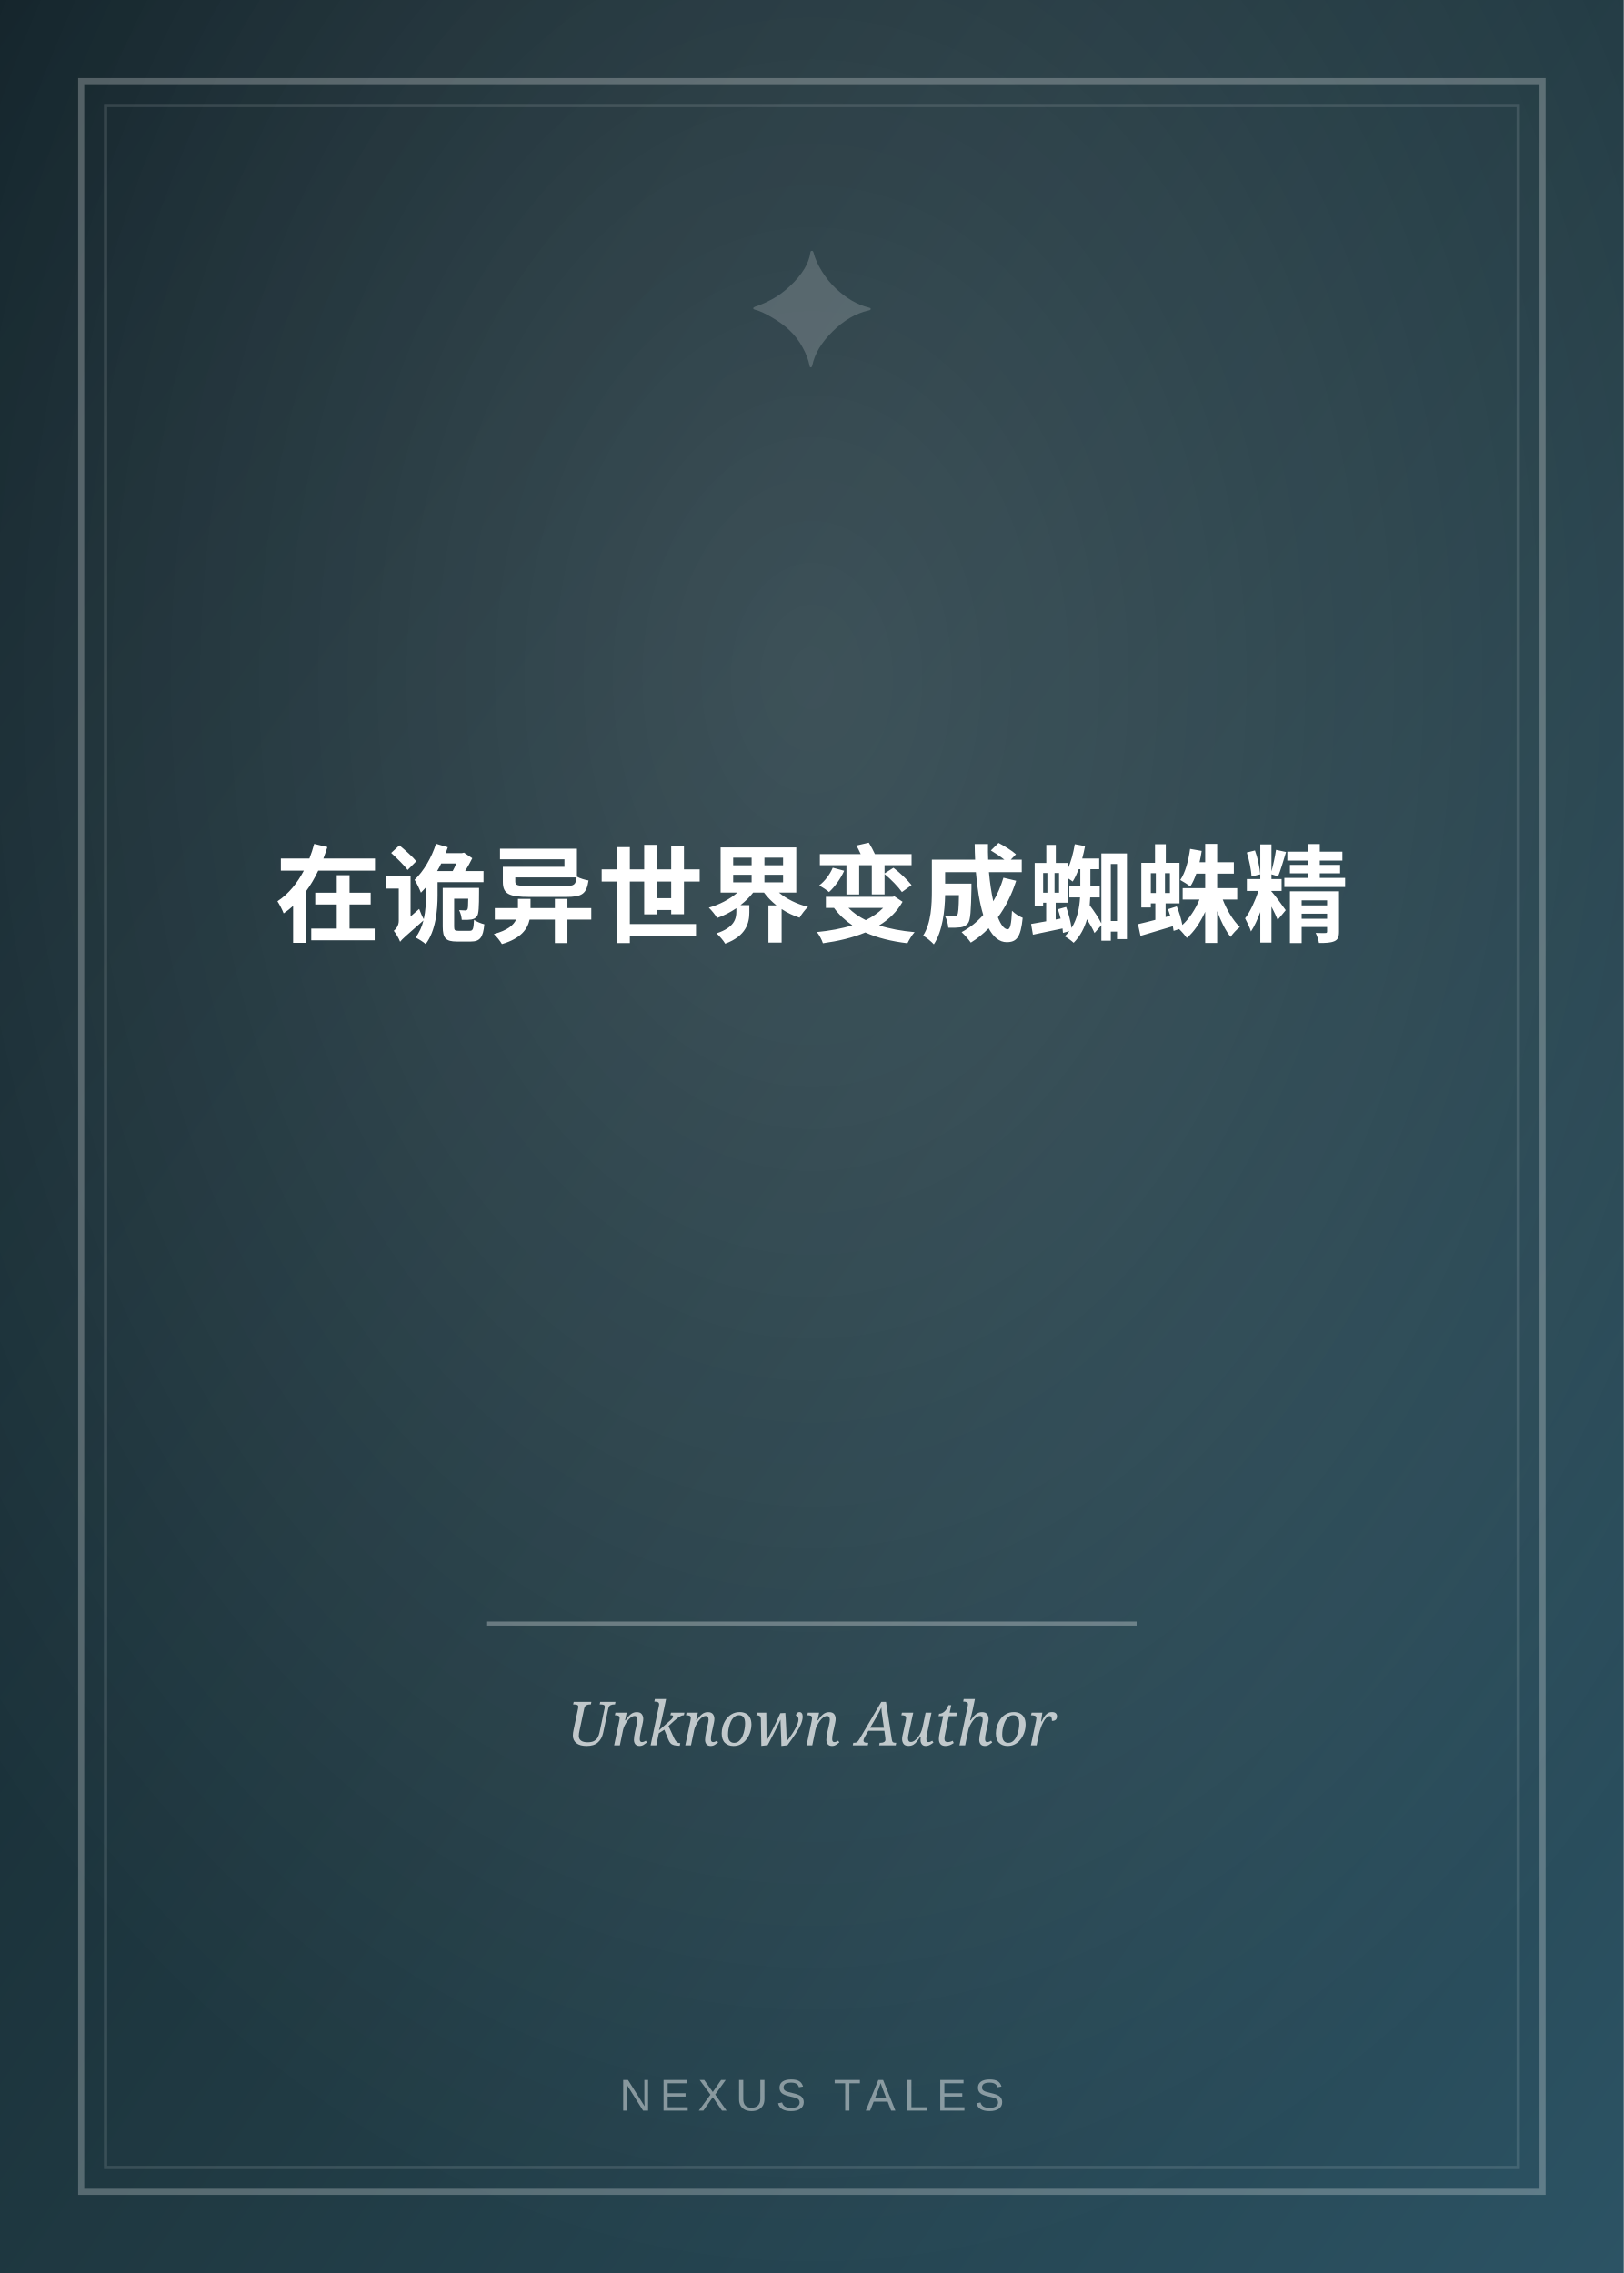
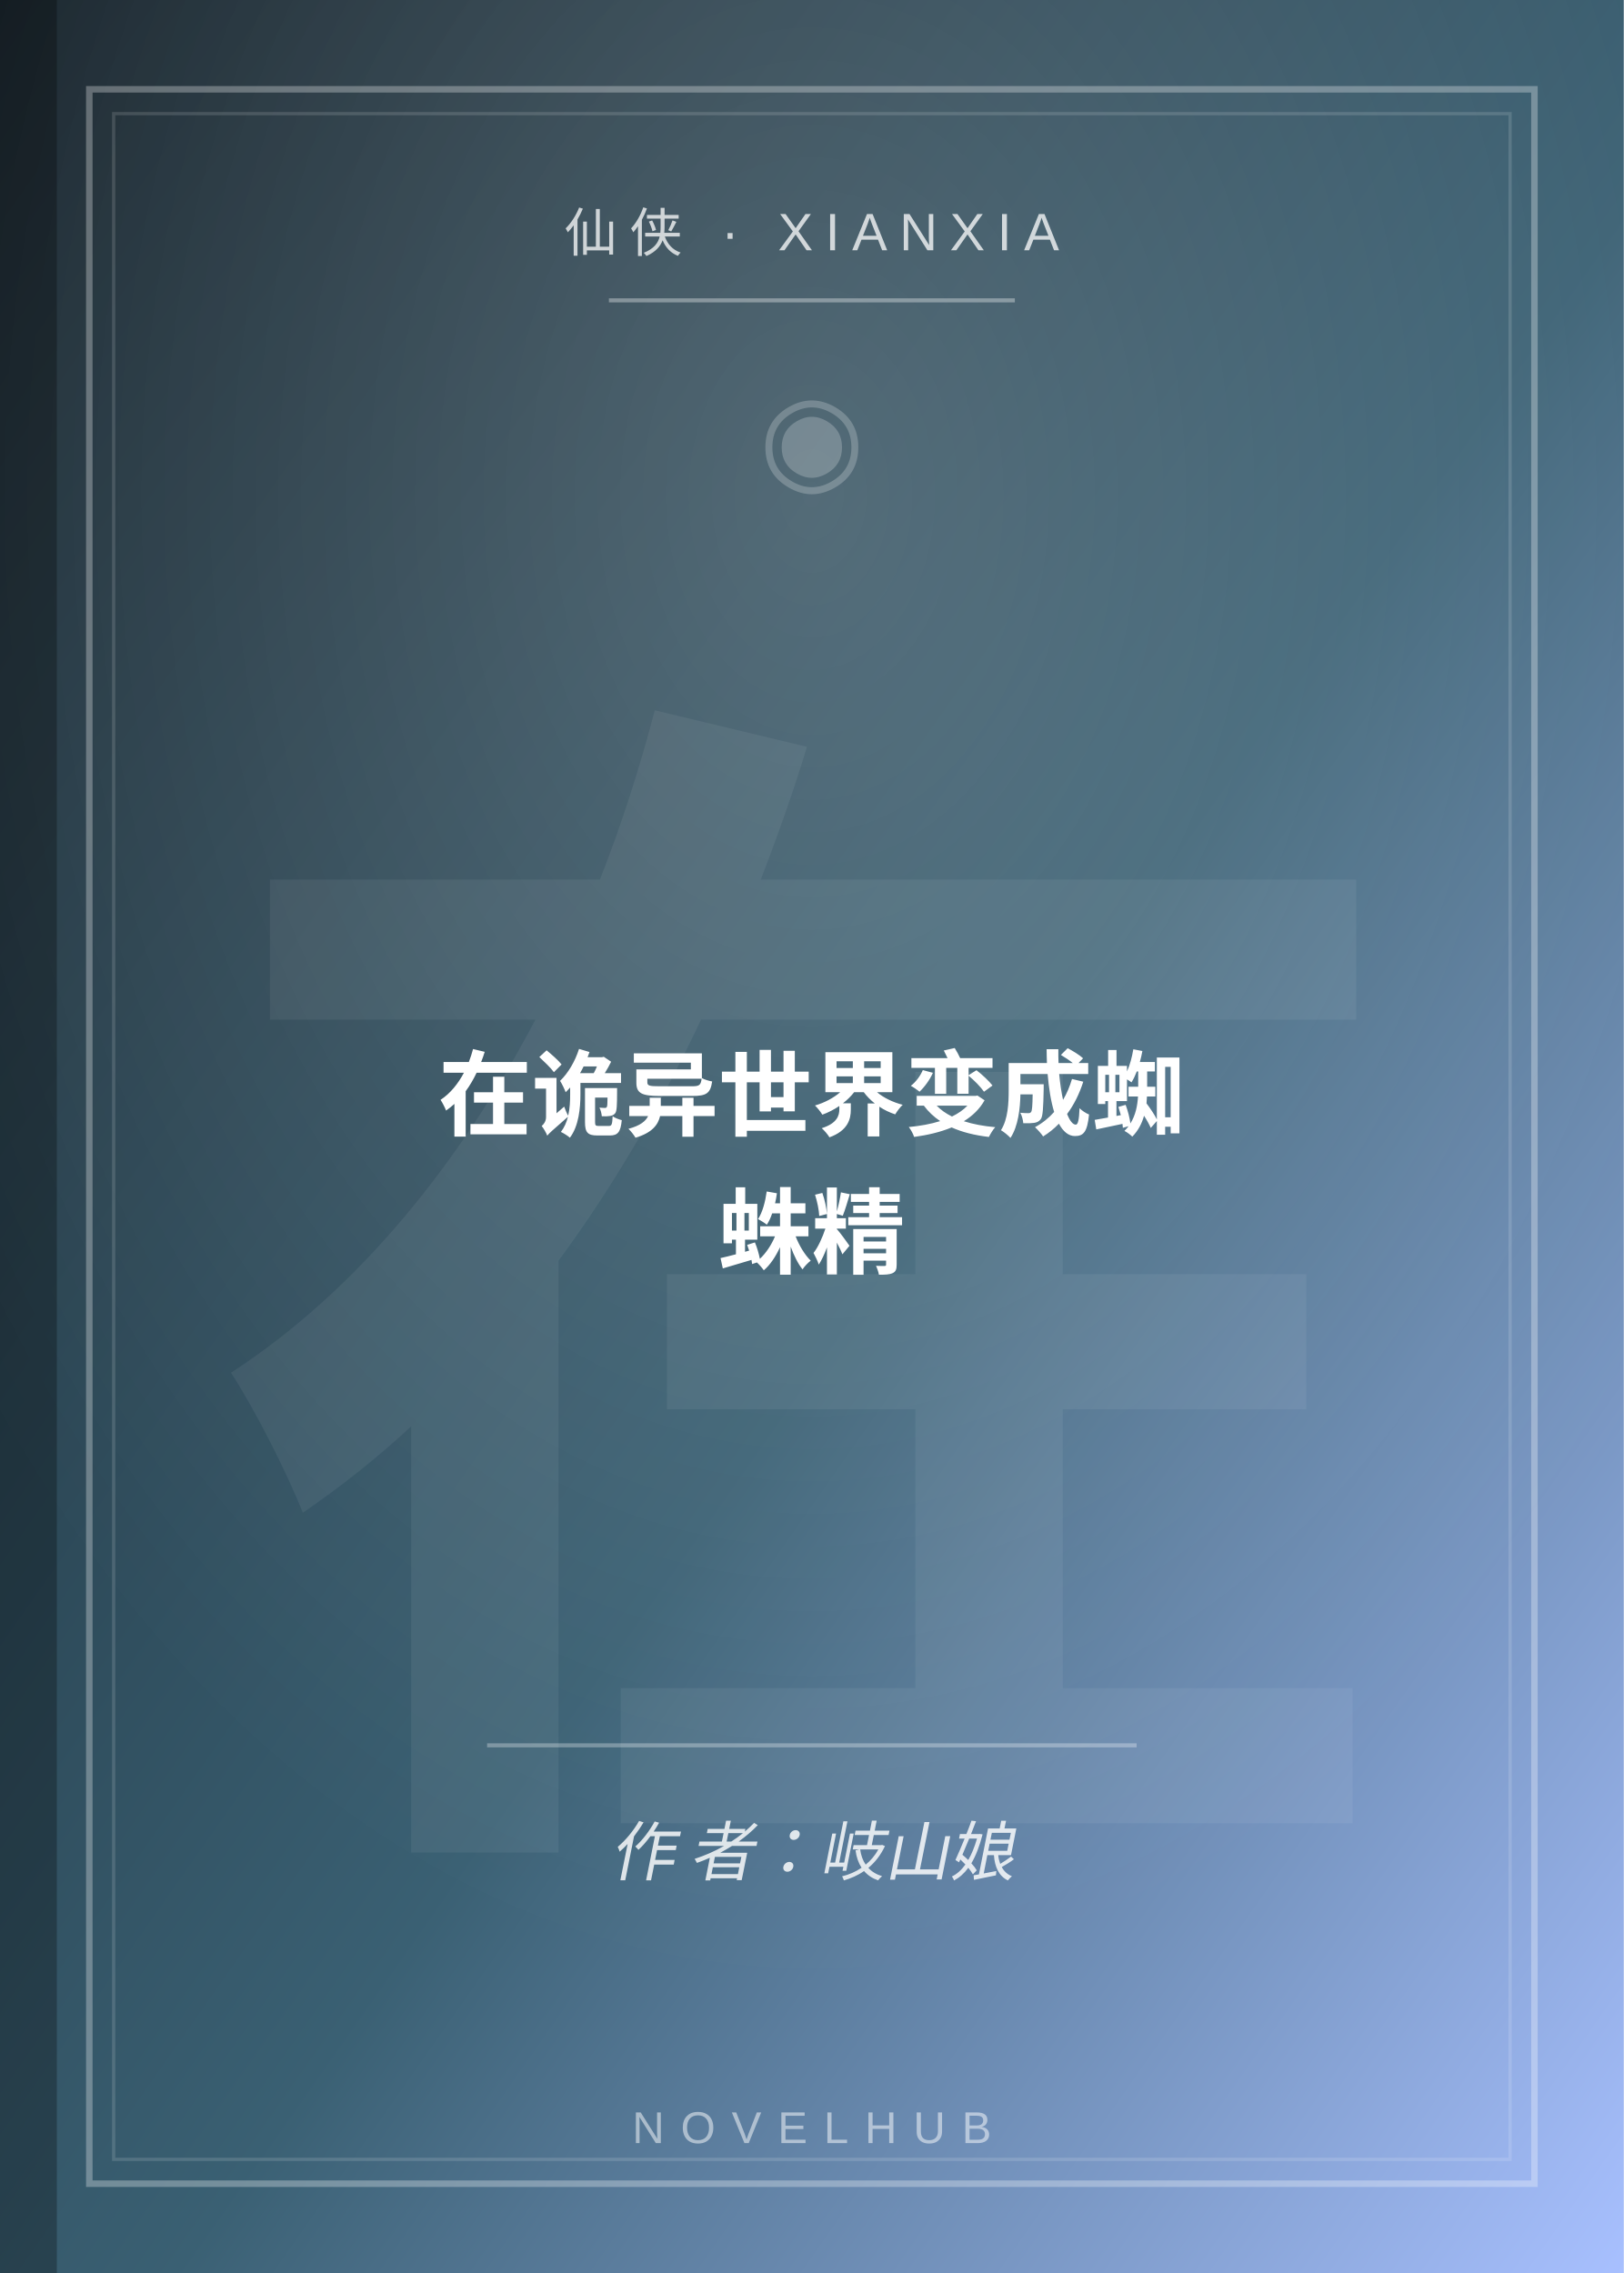
<svg xmlns="http://www.w3.org/2000/svg" width="400" height="560" viewBox="0 0 400 560">
  <defs>
    <linearGradient id="bg" x1="0%" y1="0%" x2="100%" y2="100%">
-       <stop offset="0%" style="stop-color:#0f2027" />
-       <stop offset="55%" style="stop-color:#203a43" />
-       <stop offset="100%" style="stop-color:#2c5364" />
+       <stop offset="0%" style="stop-color:#16222a" />
+       <stop offset="55%" style="stop-color:#3a6073" />
+       <stop offset="100%" style="stop-color:#a8c0ff" />
    </linearGradient>
-     <radialGradient id="glow" cx="50%" cy="30%" r="70%">
-       <stop offset="0%" style="stop-color:rgba(255,255,255,0.15)" />
+     <radialGradient id="glow" cx="50%" cy="22%" r="65%">
+       <stop offset="0%" style="stop-color:rgba(255,255,255,0.18)" />
      <stop offset="100%" style="stop-color:rgba(255,255,255,0)" />
    </radialGradient>
  </defs>
  <rect width="400" height="560" fill="url(#bg)" />
  <rect width="400" height="560" fill="url(#glow)" />
-   <rect x="20" y="20" width="360" height="520" fill="none" stroke="rgba(255,255,255,0.25)" stroke-width="1.5" />
-   <rect x="26" y="26" width="348" height="508" fill="none" stroke="rgba(255,255,255,0.12)" stroke-width="0.8" />
-   <text x="200" y="90" text-anchor="middle" font-size="40" fill="rgba(255,255,255,0.18)">✦</text>
-   <text x="200" y="230" text-anchor="middle" font-family="Georgia, serif" font-size="26" fill="#ffffff" font-weight="bold" letter-spacing="0.5">在诡异世界变成蜘蛛精</text>
-   <line x1="120" y1="400" x2="280" y2="400" stroke="rgba(255,255,255,0.3)" stroke-width="1" />
-   <text x="200" y="430" text-anchor="middle" font-family="Georgia, serif" font-size="15" fill="rgba(255,255,255,0.7)" font-style="italic">Unknown Author</text>
-   <text x="200" y="520" text-anchor="middle" font-family="Arial, sans-serif" font-size="11" fill="rgba(255,255,255,0.45)" letter-spacing="2">NEXUS TALES</text>
+   <rect x="0" y="0" width="14" height="560" fill="rgba(0,0,0,0.28)" />
+   <text x="200" y="430" text-anchor="middle" font-size="300" fill="rgba(255,255,255,0.06)" font-family="serif" font-weight="bold">在</text>
+   <rect x="22" y="22" width="356" height="516" fill="none" stroke="rgba(255,255,255,0.30)" stroke-width="1.6" />
+   <rect x="28" y="28" width="344" height="504" fill="none" stroke="rgba(255,255,255,0.14)" stroke-width="0.8" />
+   <text x="200" y="62" text-anchor="middle" font-family="Arial,sans-serif" font-size="13" fill="rgba(255,255,255,0.75)" letter-spacing="3">仙侠 · XIANXIA</text>
+   <line x1="150" y1="74" x2="250" y2="74" stroke="rgba(255,255,255,0.35)" stroke-width="1" />
+   <text x="200" y="118" text-anchor="middle" font-size="30" fill="rgba(255,255,255,0.22)">◉</text>
+   <text x="200" y="278" text-anchor="middle" font-family="'PingFang SC','Microsoft YaHei',Georgia,serif" font-size="23" fill="#ffffff" font-weight="bold" style="text-shadow:0 2px 6px rgba(0,0,0,0.45)">在诡异世界变成蜘</text>
+   <text x="200" y="312" text-anchor="middle" font-family="'PingFang SC','Microsoft YaHei',Georgia,serif" font-size="23" fill="#ffffff" font-weight="bold" style="text-shadow:0 2px 6px rgba(0,0,0,0.45)">蛛精</text>
+   <line x1="120" y1="430" x2="280" y2="430" stroke="rgba(255,255,255,0.30)" stroke-width="1" />
+   <text x="200" y="462" text-anchor="middle" font-family="'PingFang SC','Microsoft YaHei',Georgia,serif" font-size="16" fill="rgba(255,255,255,0.82)" font-style="italic">作 者：岐山娘</text>
+   <text x="200" y="528" text-anchor="middle" font-family="Arial,sans-serif" font-size="11" fill="rgba(255,255,255,0.5)" letter-spacing="4">NOVELHUB</text>
</svg>
